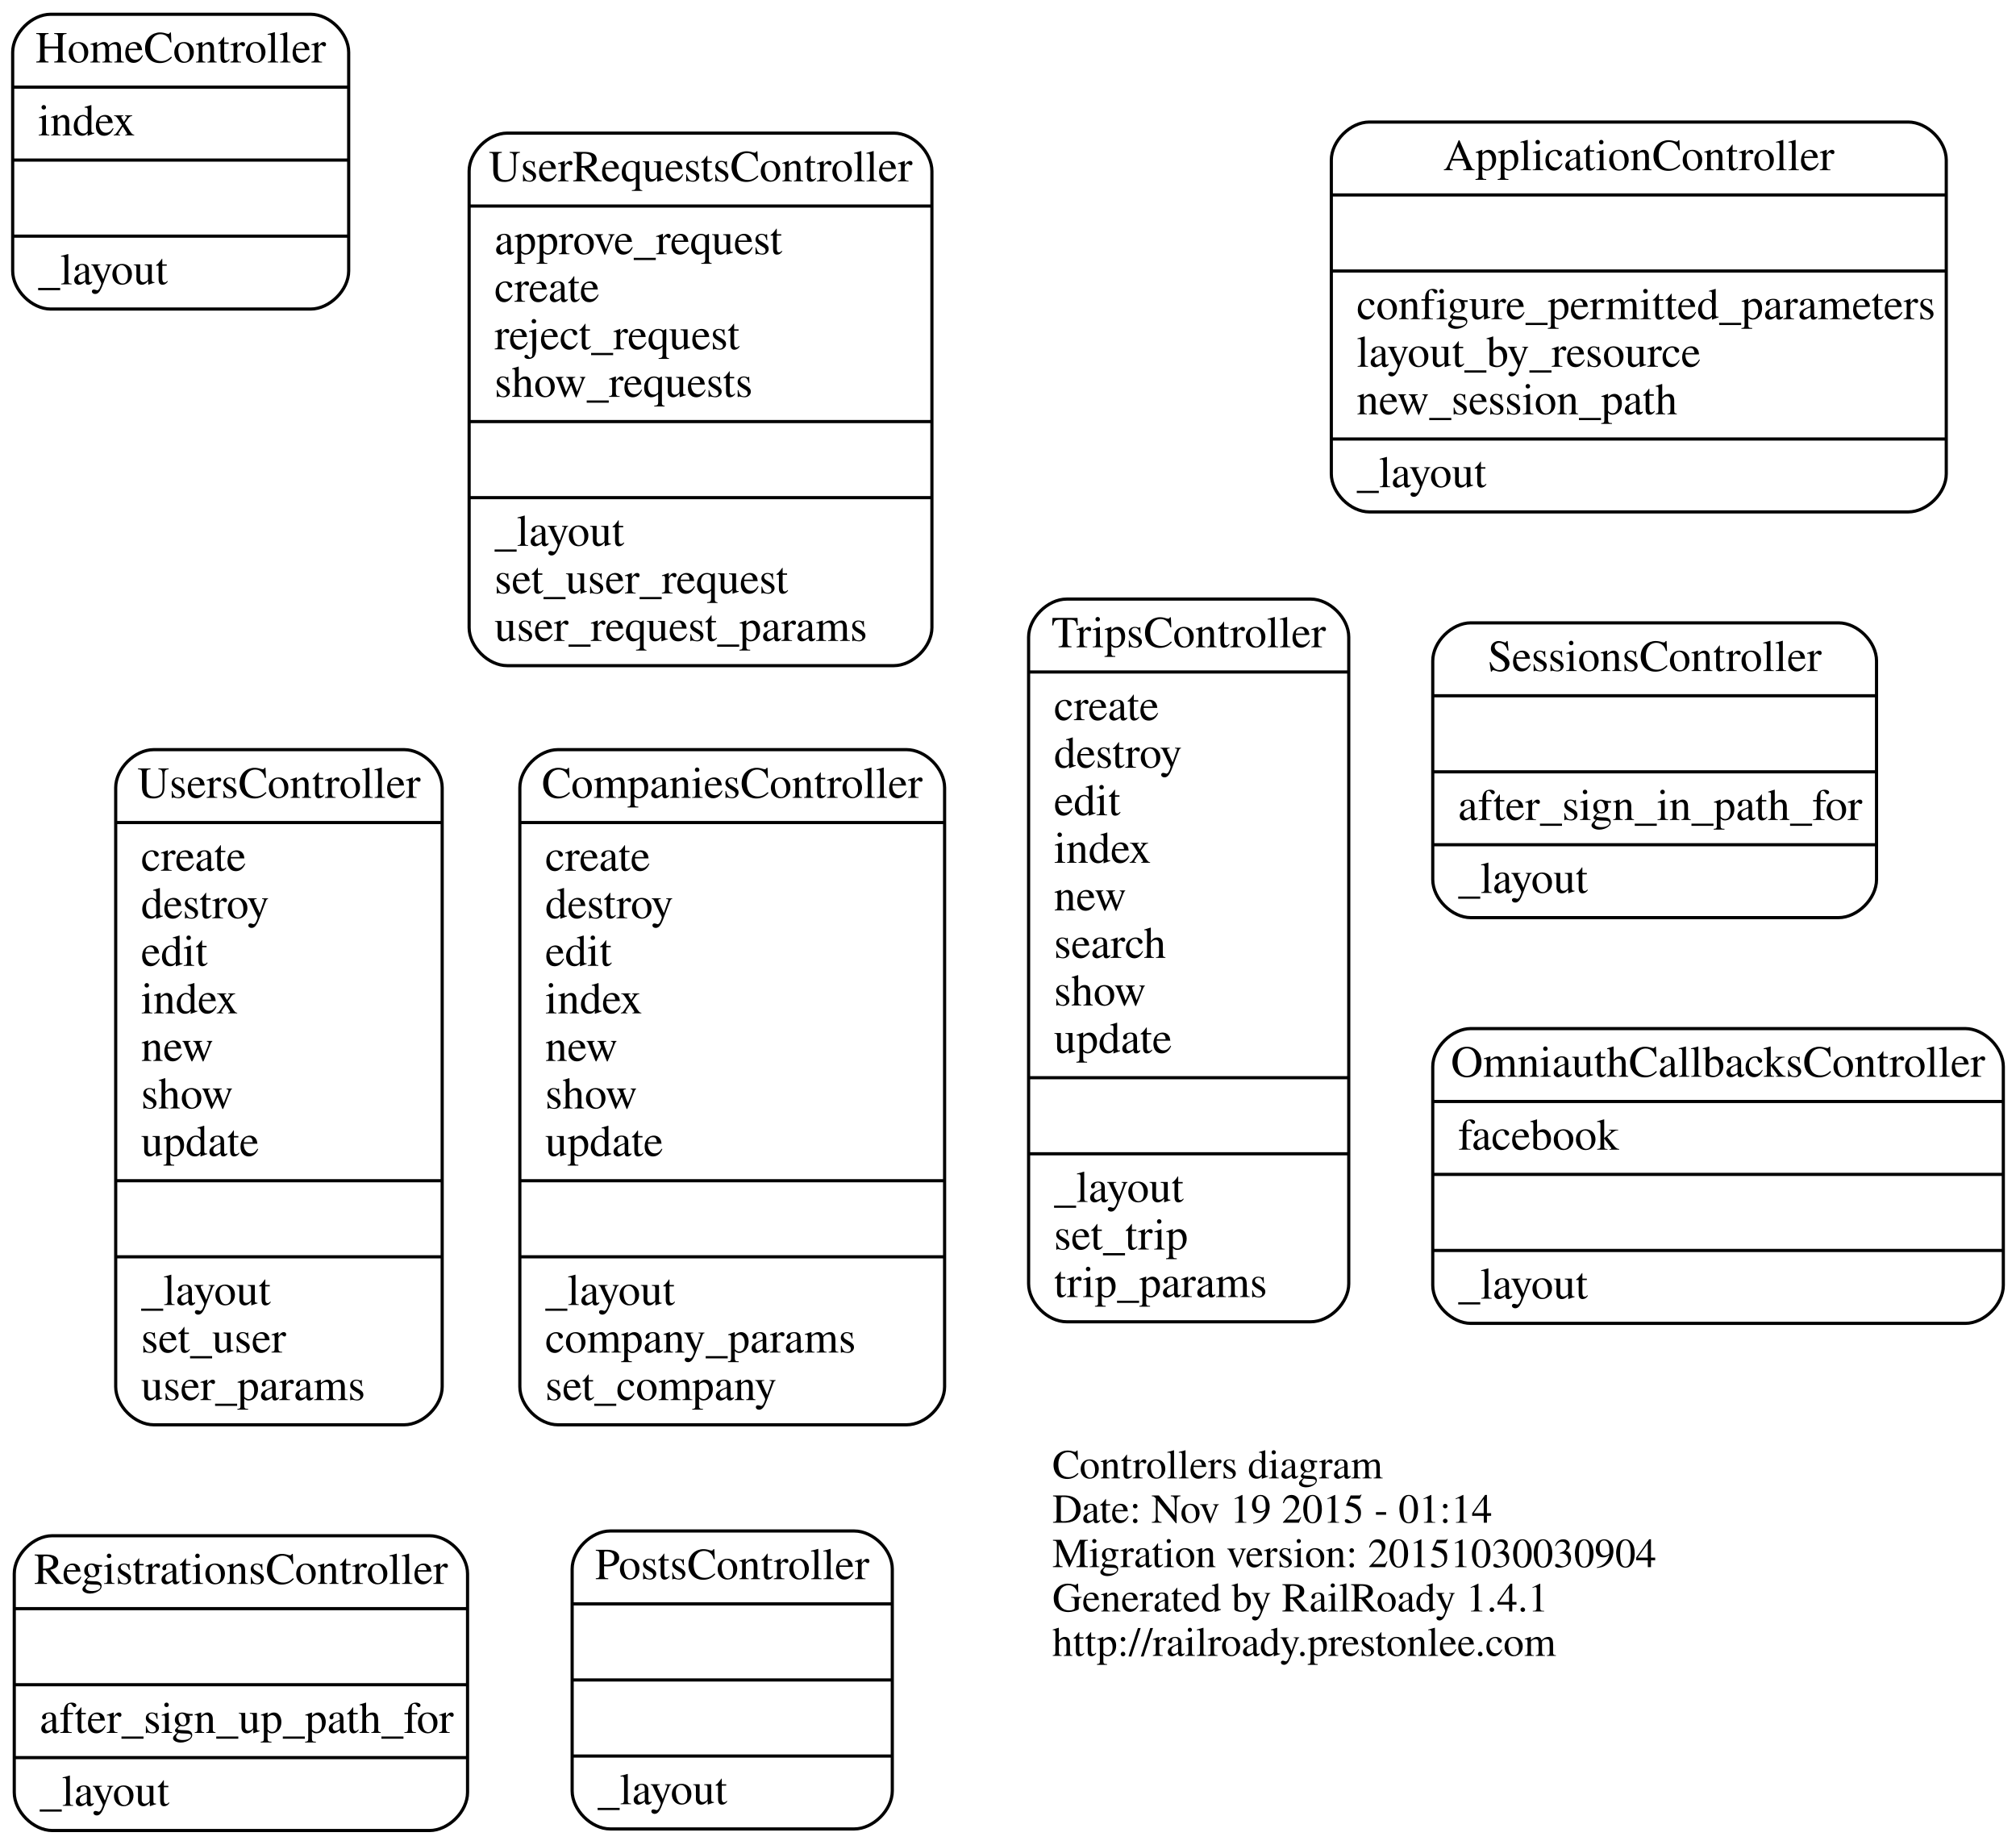
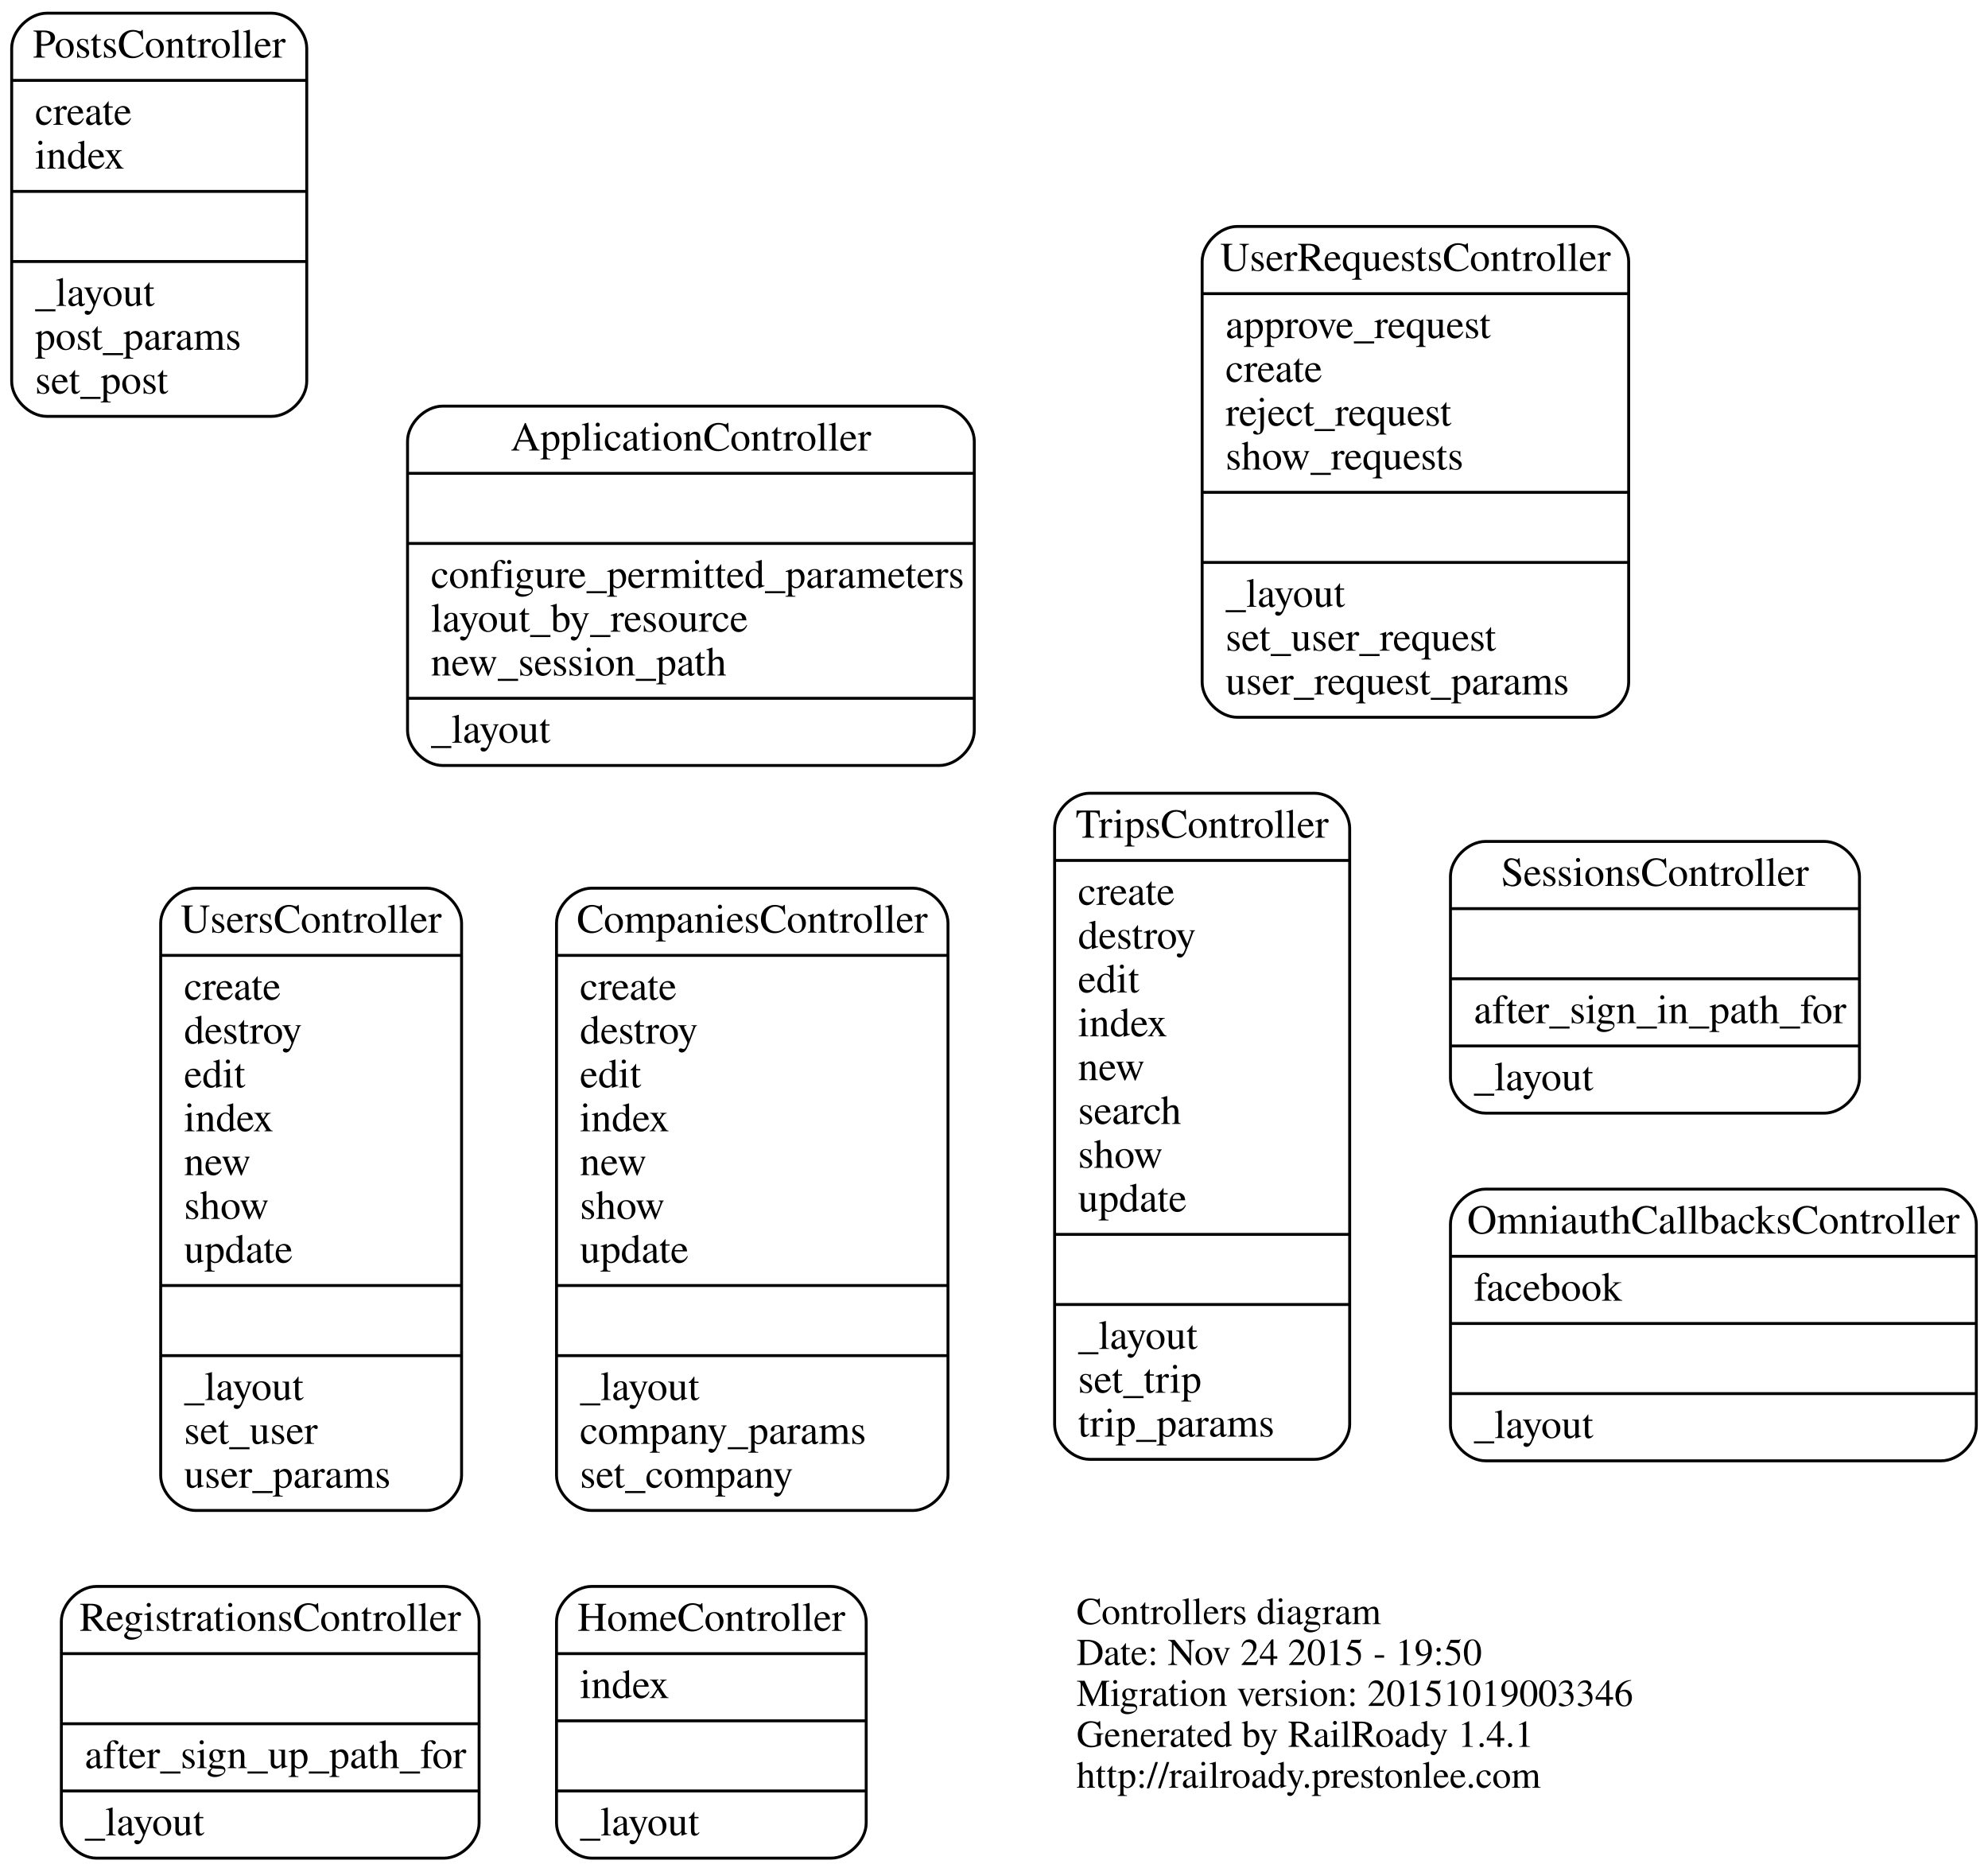
- <svg xmlns="http://www.w3.org/2000/svg" width="636pt" height="582pt" viewBox="0.00 0.00 636.00 582.00">
-   <g id="graph0" class="graph" transform="scale(1 1) rotate(0) translate(244 338)">
-     <polygon fill="none" stroke="none" points="-244,244 -244,-338 392,-338 392,244 -244,244" />
+ <svg xmlns="http://www.w3.org/2000/svg" width="681pt" height="641pt" viewBox="0.00 0.00 680.50 640.50">
+   <g id="graph0" class="graph" transform="scale(1 1) rotate(0) translate(258.5 398.5)">
+     <polygon fill="none" stroke="none" points="-258.5,242 -258.5,-398.5 422,-398.5 422,242 -258.5,242" />
    <g id="node1" class="node">
-       <text text-anchor="start" x="88" y="128.4" font-family="Times,serif" font-size="13.00">Controllers diagram</text>
-       <text text-anchor="start" x="88" y="142.4" font-family="Times,serif" font-size="13.00">Date: Nov 19 2015 - 01:14</text>
-       <text text-anchor="start" x="88" y="156.4" font-family="Times,serif" font-size="13.00">Migration version: 20151030030904</text>
-       <text text-anchor="start" x="88" y="170.4" font-family="Times,serif" font-size="13.00">Generated by RailRoady 1.4.1</text>
-       <text text-anchor="start" x="88" y="184.4" font-family="Times,serif" font-size="13.00">http://railroady.prestonlee.com</text>
+       <text text-anchor="start" x="110" y="157.4" font-family="Times,serif" font-size="13.00">Controllers diagram</text>
+       <text text-anchor="start" x="110" y="171.4" font-family="Times,serif" font-size="13.00">Date: Nov 24 2015 - 19:50</text>
+       <text text-anchor="start" x="110" y="185.4" font-family="Times,serif" font-size="13.00">Migration version: 20151019003346</text>
+       <text text-anchor="start" x="110" y="199.4" font-family="Times,serif" font-size="13.00">Generated by RailRoady 1.4.1</text>
+       <text text-anchor="start" x="110" y="213.4" font-family="Times,serif" font-size="13.00">http://railroady.prestonlee.com</text>
    </g>
    <g id="node2" class="node">
-       <path fill="none" stroke="black" d="M-228,-240.5C-228,-240.5 -146,-240.5 -146,-240.5 -140,-240.5 -134,-246.5 -134,-252.5 -134,-252.5 -134,-321.5 -134,-321.5 -134,-327.5 -140,-333.5 -146,-333.5 -146,-333.5 -228,-333.5 -228,-333.5 -234,-333.5 -240,-327.5 -240,-321.5 -240,-321.5 -240,-252.5 -240,-252.5 -240,-246.5 -234,-240.5 -228,-240.5" />
-       <text text-anchor="middle" x="-187" y="-318.3" font-family="Times,serif" font-size="14.00">HomeController</text>
-       <polyline fill="none" stroke="black" points="-240,-310.5 -134,-310.5 " />
-       <text text-anchor="start" x="-232" y="-295.3" font-family="Times,serif" font-size="14.00">index</text>
-       <polyline fill="none" stroke="black" points="-240,-287.5 -134,-287.5 " />
-       <polyline fill="none" stroke="black" points="-240,-263.5 -134,-263.5 " />
-       <text text-anchor="start" x="-232" y="-248.3" font-family="Times,serif" font-size="14.00">_layout</text>
+       <path fill="none" stroke="black" d="M-56,237.5C-56,237.5 26,237.5 26,237.5 32,237.5 38,231.5 38,225.5 38,225.5 38,156.5 38,156.5 38,150.5 32,144.5 26,144.5 26,144.5 -56,144.5 -56,144.5 -62,144.5 -68,150.5 -68,156.5 -68,156.5 -68,225.5 -68,225.5 -68,231.5 -62,237.5 -56,237.5" />
+       <text text-anchor="middle" x="-15" y="159.7" font-family="Times,serif" font-size="14.00">HomeController</text>
+       <polyline fill="none" stroke="black" points="-68,167.5 38,167.5 " />
+       <text text-anchor="start" x="-60" y="182.7" font-family="Times,serif" font-size="14.00">index</text>
+       <polyline fill="none" stroke="black" points="-68,190.5 38,190.5 " />
+       <polyline fill="none" stroke="black" points="-68,214.5 38,214.5 " />
+       <text text-anchor="start" x="-60" y="229.7" font-family="Times,serif" font-size="14.00">_layout</text>
    </g>
    <g id="node3" class="node">
-       <path fill="none" stroke="black" d="M220,79.5C220,79.5 376,79.5 376,79.5 382,79.5 388,73.5 388,67.5 388,67.5 388,-1.5 388,-1.5 388,-7.5 382,-13.5 376,-13.5 376,-13.5 220,-13.5 220,-13.5 214,-13.5 208,-7.5 208,-1.5 208,-1.5 208,67.5 208,67.5 208,73.5 214,79.5 220,79.5" />
-       <text text-anchor="middle" x="298" y="1.7" font-family="Times,serif" font-size="14.00">OmniauthCallbacksController</text>
-       <polyline fill="none" stroke="black" points="208,9.5 388,9.5 " />
-       <text text-anchor="start" x="216" y="24.7" font-family="Times,serif" font-size="14.00">facebook</text>
-       <polyline fill="none" stroke="black" points="208,32.5 388,32.5 " />
-       <polyline fill="none" stroke="black" points="208,56.5 388,56.5 " />
-       <text text-anchor="start" x="216" y="71.7" font-family="Times,serif" font-size="14.00">_layout</text>
+       <path fill="none" stroke="black" d="M250,101.5C250,101.5 406,101.5 406,101.5 412,101.5 418,95.5 418,89.5 418,89.5 418,20.5 418,20.5 418,14.5 412,8.5 406,8.5 406,8.5 250,8.5 250,8.5 244,8.5 238,14.5 238,20.5 238,20.5 238,89.5 238,89.5 238,95.5 244,101.5 250,101.5" />
+       <text text-anchor="middle" x="328" y="23.7" font-family="Times,serif" font-size="14.00">OmniauthCallbacksController</text>
+       <polyline fill="none" stroke="black" points="238,31.5 418,31.5 " />
+       <text text-anchor="start" x="246" y="46.7" font-family="Times,serif" font-size="14.00">facebook</text>
+       <polyline fill="none" stroke="black" points="238,54.5 418,54.5 " />
+       <polyline fill="none" stroke="black" points="238,78.5 418,78.5 " />
+       <text text-anchor="start" x="246" y="93.7" font-family="Times,serif" font-size="14.00">_layout</text>
    </g>
    <g id="node4" class="node">
-       <path fill="none" stroke="black" d="M220,-48.5C220,-48.5 336,-48.5 336,-48.5 342,-48.5 348,-54.5 348,-60.5 348,-60.5 348,-129.5 348,-129.5 348,-135.5 342,-141.5 336,-141.5 336,-141.5 220,-141.5 220,-141.5 214,-141.5 208,-135.5 208,-129.5 208,-129.5 208,-60.5 208,-60.5 208,-54.5 214,-48.5 220,-48.5" />
-       <text text-anchor="middle" x="278" y="-126.3" font-family="Times,serif" font-size="14.00">SessionsController</text>
-       <polyline fill="none" stroke="black" points="208,-118.5 348,-118.5 " />
-       <polyline fill="none" stroke="black" points="208,-94.5 348,-94.5 " />
-       <text text-anchor="start" x="216" y="-79.3" font-family="Times,serif" font-size="14.00">after_sign_in_path_for</text>
-       <polyline fill="none" stroke="black" points="208,-71.5 348,-71.5 " />
-       <text text-anchor="start" x="216" y="-56.3" font-family="Times,serif" font-size="14.00">_layout</text>
+       <path fill="none" stroke="black" d="M250,-17.5C250,-17.5 366,-17.5 366,-17.5 372,-17.5 378,-23.5 378,-29.5 378,-29.5 378,-98.5 378,-98.5 378,-104.5 372,-110.5 366,-110.5 366,-110.5 250,-110.5 250,-110.5 244,-110.5 238,-104.5 238,-98.5 238,-98.5 238,-29.5 238,-29.5 238,-23.5 244,-17.5 250,-17.5" />
+       <text text-anchor="middle" x="308" y="-95.3" font-family="Times,serif" font-size="14.00">SessionsController</text>
+       <polyline fill="none" stroke="black" points="238,-87.5 378,-87.5 " />
+       <polyline fill="none" stroke="black" points="238,-63.5 378,-63.5 " />
+       <text text-anchor="start" x="246" y="-48.3" font-family="Times,serif" font-size="14.00">after_sign_in_path_for</text>
+       <polyline fill="none" stroke="black" points="238,-40.5 378,-40.5 " />
+       <text text-anchor="start" x="246" y="-25.3" font-family="Times,serif" font-size="14.00">_layout</text>
    </g>
    <g id="node5" class="node">
-       <path fill="none" stroke="black" d="M92.5,79C92.5,79 169.5,79 169.5,79 175.5,79 181.5,73 181.5,67 181.5,67 181.5,-137 181.5,-137 181.5,-143 175.5,-149 169.5,-149 169.5,-149 92.5,-149 92.5,-149 86.5,-149 80.5,-143 80.5,-137 80.5,-137 80.5,67 80.5,67 80.5,73 86.5,79 92.5,79" />
-       <text text-anchor="middle" x="131" y="-133.8" font-family="Times,serif" font-size="14.00">TripsController</text>
-       <polyline fill="none" stroke="black" points="80.5,-126 181.5,-126 " />
-       <text text-anchor="start" x="88.5" y="-110.8" font-family="Times,serif" font-size="14.00">create</text>
-       <text text-anchor="start" x="88.5" y="-95.8" font-family="Times,serif" font-size="14.00">destroy</text>
-       <text text-anchor="start" x="88.5" y="-80.8" font-family="Times,serif" font-size="14.00">edit</text>
-       <text text-anchor="start" x="88.5" y="-65.8" font-family="Times,serif" font-size="14.00">index</text>
-       <text text-anchor="start" x="88.5" y="-50.8" font-family="Times,serif" font-size="14.00">new</text>
-       <text text-anchor="start" x="88.5" y="-35.8" font-family="Times,serif" font-size="14.00">search</text>
-       <text text-anchor="start" x="88.5" y="-20.8" font-family="Times,serif" font-size="14.00">show</text>
-       <text text-anchor="start" x="88.5" y="-5.8" font-family="Times,serif" font-size="14.00">update</text>
-       <polyline fill="none" stroke="black" points="80.5,2 181.5,2 " />
-       <polyline fill="none" stroke="black" points="80.5,26 181.5,26 " />
-       <text text-anchor="start" x="88.5" y="41.2" font-family="Times,serif" font-size="14.00">_layout</text>
-       <text text-anchor="start" x="88.5" y="56.2" font-family="Times,serif" font-size="14.00">set_trip</text>
-       <text text-anchor="start" x="88.5" y="71.2" font-family="Times,serif" font-size="14.00">trip_params</text>
+       <path fill="none" stroke="black" d="M114.5,101C114.5,101 191.5,101 191.5,101 197.5,101 203.5,95 203.5,89 203.5,89 203.5,-115 203.5,-115 203.5,-121 197.5,-127 191.5,-127 191.5,-127 114.5,-127 114.5,-127 108.5,-127 102.5,-121 102.5,-115 102.5,-115 102.5,89 102.5,89 102.5,95 108.5,101 114.5,101" />
+       <text text-anchor="middle" x="153" y="-111.8" font-family="Times,serif" font-size="14.00">TripsController</text>
+       <polyline fill="none" stroke="black" points="102.5,-104 203.5,-104 " />
+       <text text-anchor="start" x="110.5" y="-88.8" font-family="Times,serif" font-size="14.00">create</text>
+       <text text-anchor="start" x="110.5" y="-73.8" font-family="Times,serif" font-size="14.00">destroy</text>
+       <text text-anchor="start" x="110.5" y="-58.8" font-family="Times,serif" font-size="14.00">edit</text>
+       <text text-anchor="start" x="110.5" y="-43.8" font-family="Times,serif" font-size="14.00">index</text>
+       <text text-anchor="start" x="110.5" y="-28.8" font-family="Times,serif" font-size="14.00">new</text>
+       <text text-anchor="start" x="110.5" y="-13.8" font-family="Times,serif" font-size="14.00">search</text>
+       <text text-anchor="start" x="110.5" y="1.2" font-family="Times,serif" font-size="14.00">show</text>
+       <text text-anchor="start" x="110.5" y="16.2" font-family="Times,serif" font-size="14.00">update</text>
+       <polyline fill="none" stroke="black" points="102.5,24 203.5,24 " />
+       <polyline fill="none" stroke="black" points="102.5,48 203.5,48 " />
+       <text text-anchor="start" x="110.5" y="63.2" font-family="Times,serif" font-size="14.00">_layout</text>
+       <text text-anchor="start" x="110.5" y="78.2" font-family="Times,serif" font-size="14.00">set_trip</text>
+       <text text-anchor="start" x="110.5" y="93.2" font-family="Times,serif" font-size="14.00">trip_params</text>
    </g>
    <g id="node6" class="node">
-       <path fill="none" stroke="black" d="M-84,-128C-84,-128 38,-128 38,-128 44,-128 50,-134 50,-140 50,-140 50,-284 50,-284 50,-290 44,-296 38,-296 38,-296 -84,-296 -84,-296 -90,-296 -96,-290 -96,-284 -96,-284 -96,-140 -96,-140 -96,-134 -90,-128 -84,-128" />
-       <text text-anchor="middle" x="-23" y="-280.8" font-family="Times,serif" font-size="14.00">UserRequestsController</text>
-       <polyline fill="none" stroke="black" points="-96,-273 50,-273 " />
-       <text text-anchor="start" x="-88" y="-257.8" font-family="Times,serif" font-size="14.00">approve_request</text>
-       <text text-anchor="start" x="-88" y="-242.8" font-family="Times,serif" font-size="14.00">create</text>
-       <text text-anchor="start" x="-88" y="-227.8" font-family="Times,serif" font-size="14.00">reject_request</text>
-       <text text-anchor="start" x="-88" y="-212.8" font-family="Times,serif" font-size="14.00">show_requests</text>
-       <polyline fill="none" stroke="black" points="-96,-205 50,-205 " />
-       <polyline fill="none" stroke="black" points="-96,-181 50,-181 " />
-       <text text-anchor="start" x="-88" y="-165.8" font-family="Times,serif" font-size="14.00">_layout</text>
-       <text text-anchor="start" x="-88" y="-150.8" font-family="Times,serif" font-size="14.00">set_user_request</text>
-       <text text-anchor="start" x="-88" y="-135.8" font-family="Times,serif" font-size="14.00">user_request_params</text>
+       <path fill="none" stroke="black" d="M165,-153C165,-153 287,-153 287,-153 293,-153 299,-159 299,-165 299,-165 299,-309 299,-309 299,-315 293,-321 287,-321 287,-321 165,-321 165,-321 159,-321 153,-315 153,-309 153,-309 153,-165 153,-165 153,-159 159,-153 165,-153" />
+       <text text-anchor="middle" x="226" y="-305.8" font-family="Times,serif" font-size="14.00">UserRequestsController</text>
+       <polyline fill="none" stroke="black" points="153,-298 299,-298 " />
+       <text text-anchor="start" x="161" y="-282.8" font-family="Times,serif" font-size="14.00">approve_request</text>
+       <text text-anchor="start" x="161" y="-267.8" font-family="Times,serif" font-size="14.00">create</text>
+       <text text-anchor="start" x="161" y="-252.8" font-family="Times,serif" font-size="14.00">reject_request</text>
+       <text text-anchor="start" x="161" y="-237.8" font-family="Times,serif" font-size="14.00">show_requests</text>
+       <polyline fill="none" stroke="black" points="153,-230 299,-230 " />
+       <polyline fill="none" stroke="black" points="153,-206 299,-206 " />
+       <text text-anchor="start" x="161" y="-190.8" font-family="Times,serif" font-size="14.00">_layout</text>
+       <text text-anchor="start" x="161" y="-175.8" font-family="Times,serif" font-size="14.00">set_user_request</text>
+       <text text-anchor="start" x="161" y="-160.8" font-family="Times,serif" font-size="14.00">user_request_params</text>
    </g>
    <g id="node7" class="node">
-       <path fill="none" stroke="black" d="M188,-176.5C188,-176.5 358,-176.5 358,-176.5 364,-176.5 370,-182.5 370,-188.5 370,-188.5 370,-287.5 370,-287.5 370,-293.5 364,-299.5 358,-299.5 358,-299.5 188,-299.5 188,-299.5 182,-299.5 176,-293.5 176,-287.5 176,-287.5 176,-188.5 176,-188.5 176,-182.5 182,-176.5 188,-176.5" />
-       <text text-anchor="middle" x="273" y="-284.3" font-family="Times,serif" font-size="14.00">ApplicationController</text>
-       <polyline fill="none" stroke="black" points="176,-276.5 370,-276.5 " />
-       <polyline fill="none" stroke="black" points="176,-252.5 370,-252.5 " />
-       <text text-anchor="start" x="184" y="-237.3" font-family="Times,serif" font-size="14.00">configure_permitted_parameters</text>
-       <text text-anchor="start" x="184" y="-222.3" font-family="Times,serif" font-size="14.00">layout_by_resource</text>
-       <text text-anchor="start" x="184" y="-207.3" font-family="Times,serif" font-size="14.00">new_session_path</text>
-       <polyline fill="none" stroke="black" points="176,-199.5 370,-199.5 " />
-       <text text-anchor="start" x="184" y="-184.3" font-family="Times,serif" font-size="14.00">_layout</text>
+       <path fill="none" stroke="black" d="M-107,-136.5C-107,-136.5 63,-136.5 63,-136.5 69,-136.5 75,-142.5 75,-148.5 75,-148.5 75,-247.5 75,-247.5 75,-253.5 69,-259.5 63,-259.5 63,-259.5 -107,-259.5 -107,-259.5 -113,-259.5 -119,-253.5 -119,-247.5 -119,-247.5 -119,-148.5 -119,-148.5 -119,-142.5 -113,-136.5 -107,-136.5" />
+       <text text-anchor="middle" x="-22" y="-244.3" font-family="Times,serif" font-size="14.00">ApplicationController</text>
+       <polyline fill="none" stroke="black" points="-119,-236.5 75,-236.5 " />
+       <polyline fill="none" stroke="black" points="-119,-212.5 75,-212.5 " />
+       <text text-anchor="start" x="-111" y="-197.3" font-family="Times,serif" font-size="14.00">configure_permitted_parameters</text>
+       <text text-anchor="start" x="-111" y="-182.3" font-family="Times,serif" font-size="14.00">layout_by_resource</text>
+       <text text-anchor="start" x="-111" y="-167.3" font-family="Times,serif" font-size="14.00">new_session_path</text>
+       <polyline fill="none" stroke="black" points="-119,-159.5 75,-159.5 " />
+       <text text-anchor="start" x="-111" y="-144.3" font-family="Times,serif" font-size="14.00">_layout</text>
    </g>
    <g id="node8" class="node">
-       <path fill="none" stroke="black" d="M-227.5,239.5C-227.5,239.5 -108.5,239.5 -108.5,239.5 -102.5,239.5 -96.5,233.5 -96.5,227.5 -96.5,227.5 -96.5,158.5 -96.5,158.5 -96.5,152.5 -102.5,146.5 -108.5,146.5 -108.5,146.5 -227.5,146.5 -227.5,146.5 -233.5,146.5 -239.5,152.5 -239.5,158.5 -239.5,158.5 -239.5,227.5 -239.5,227.5 -239.5,233.5 -233.5,239.5 -227.5,239.5" />
-       <text text-anchor="middle" x="-168" y="161.7" font-family="Times,serif" font-size="14.00">RegistrationsController</text>
-       <polyline fill="none" stroke="black" points="-239.5,169.5 -96.5,169.5 " />
-       <polyline fill="none" stroke="black" points="-239.5,193.5 -96.5,193.5 " />
-       <text text-anchor="start" x="-231.5" y="208.7" font-family="Times,serif" font-size="14.00">after_sign_up_path_for</text>
-       <polyline fill="none" stroke="black" points="-239.5,216.5 -96.5,216.5 " />
-       <text text-anchor="start" x="-231.5" y="231.7" font-family="Times,serif" font-size="14.00">_layout</text>
+       <path fill="none" stroke="black" d="M-225.5,237.5C-225.5,237.5 -106.5,237.5 -106.5,237.5 -100.5,237.5 -94.5,231.5 -94.5,225.5 -94.5,225.5 -94.5,156.5 -94.5,156.5 -94.5,150.5 -100.5,144.5 -106.5,144.5 -106.5,144.5 -225.5,144.5 -225.5,144.5 -231.5,144.5 -237.5,150.5 -237.5,156.5 -237.5,156.5 -237.5,225.5 -237.5,225.5 -237.5,231.5 -231.5,237.5 -225.5,237.5" />
+       <text text-anchor="middle" x="-166" y="159.7" font-family="Times,serif" font-size="14.00">RegistrationsController</text>
+       <polyline fill="none" stroke="black" points="-237.5,167.5 -94.5,167.5 " />
+       <polyline fill="none" stroke="black" points="-237.5,191.5 -94.5,191.5 " />
+       <text text-anchor="start" x="-229.5" y="206.7" font-family="Times,serif" font-size="14.00">after_sign_up_path_for</text>
+       <polyline fill="none" stroke="black" points="-237.5,214.5 -94.5,214.5 " />
+       <text text-anchor="start" x="-229.5" y="229.7" font-family="Times,serif" font-size="14.00">_layout</text>
    </g>
    <g id="node9" class="node">
-       <path fill="none" stroke="black" d="M-68,111.5C-68,111.5 42,111.5 42,111.5 48,111.5 54,105.5 54,99.5 54,99.5 54,-89.5 54,-89.5 54,-95.5 48,-101.5 42,-101.5 42,-101.5 -68,-101.5 -68,-101.5 -74,-101.5 -80,-95.5 -80,-89.5 -80,-89.5 -80,99.5 -80,99.5 -80,105.5 -74,111.5 -68,111.5" />
-       <text text-anchor="middle" x="-13" y="-86.3" font-family="Times,serif" font-size="14.00">CompaniesController</text>
-       <polyline fill="none" stroke="black" points="-80,-78.5 54,-78.5 " />
-       <text text-anchor="start" x="-72" y="-63.3" font-family="Times,serif" font-size="14.00">create</text>
-       <text text-anchor="start" x="-72" y="-48.3" font-family="Times,serif" font-size="14.00">destroy</text>
-       <text text-anchor="start" x="-72" y="-33.3" font-family="Times,serif" font-size="14.00">edit</text>
-       <text text-anchor="start" x="-72" y="-18.3" font-family="Times,serif" font-size="14.00">index</text>
-       <text text-anchor="start" x="-72" y="-3.3" font-family="Times,serif" font-size="14.00">new</text>
-       <text text-anchor="start" x="-72" y="11.7" font-family="Times,serif" font-size="14.00">show</text>
-       <text text-anchor="start" x="-72" y="26.7" font-family="Times,serif" font-size="14.00">update</text>
-       <polyline fill="none" stroke="black" points="-80,34.5 54,34.5 " />
-       <polyline fill="none" stroke="black" points="-80,58.5 54,58.5 " />
-       <text text-anchor="start" x="-72" y="73.7" font-family="Times,serif" font-size="14.00">_layout</text>
-       <text text-anchor="start" x="-72" y="88.7" font-family="Times,serif" font-size="14.00">company_params</text>
-       <text text-anchor="start" x="-72" y="103.7" font-family="Times,serif" font-size="14.00">set_company</text>
+       <path fill="none" stroke="black" d="M-56,118.5C-56,118.5 54,118.5 54,118.5 60,118.5 66,112.5 66,106.5 66,106.5 66,-82.5 66,-82.5 66,-88.5 60,-94.5 54,-94.5 54,-94.5 -56,-94.5 -56,-94.5 -62,-94.5 -68,-88.5 -68,-82.5 -68,-82.5 -68,106.5 -68,106.5 -68,112.5 -62,118.5 -56,118.5" />
+       <text text-anchor="middle" x="-1" y="-79.3" font-family="Times,serif" font-size="14.00">CompaniesController</text>
+       <polyline fill="none" stroke="black" points="-68,-71.5 66,-71.5 " />
+       <text text-anchor="start" x="-60" y="-56.3" font-family="Times,serif" font-size="14.00">create</text>
+       <text text-anchor="start" x="-60" y="-41.3" font-family="Times,serif" font-size="14.00">destroy</text>
+       <text text-anchor="start" x="-60" y="-26.3" font-family="Times,serif" font-size="14.00">edit</text>
+       <text text-anchor="start" x="-60" y="-11.3" font-family="Times,serif" font-size="14.00">index</text>
+       <text text-anchor="start" x="-60" y="3.7" font-family="Times,serif" font-size="14.00">new</text>
+       <text text-anchor="start" x="-60" y="18.7" font-family="Times,serif" font-size="14.00">show</text>
+       <text text-anchor="start" x="-60" y="33.7" font-family="Times,serif" font-size="14.00">update</text>
+       <polyline fill="none" stroke="black" points="-68,41.5 66,41.5 " />
+       <polyline fill="none" stroke="black" points="-68,65.5 66,65.5 " />
+       <text text-anchor="start" x="-60" y="80.7" font-family="Times,serif" font-size="14.00">_layout</text>
+       <text text-anchor="start" x="-60" y="95.7" font-family="Times,serif" font-size="14.00">company_params</text>
+       <text text-anchor="start" x="-60" y="110.7" font-family="Times,serif" font-size="14.00">set_company</text>
    </g>
    <g id="node10" class="node">
-       <path fill="none" stroke="black" d="M-51.5,239C-51.5,239 25.5,239 25.5,239 31.5,239 37.5,233 37.5,227 37.5,227 37.5,157 37.5,157 37.5,151 31.5,145 25.5,145 25.5,145 -51.5,145 -51.5,145 -57.5,145 -63.5,151 -63.5,157 -63.5,157 -63.5,227 -63.5,227 -63.5,233 -57.5,239 -51.5,239" />
-       <text text-anchor="middle" x="-13" y="160.2" font-family="Times,serif" font-size="14.00">PostsController</text>
-       <polyline fill="none" stroke="black" points="-63.5,168 37.5,168 " />
-       <polyline fill="none" stroke="black" points="-63.5,192 37.5,192 " />
-       <polyline fill="none" stroke="black" points="-63.5,216 37.5,216 " />
-       <text text-anchor="start" x="-55.5" y="231.2" font-family="Times,serif" font-size="14.00">_layout</text>
+       <path fill="none" stroke="black" d="M-242.5,-256C-242.5,-256 -165.5,-256 -165.5,-256 -159.5,-256 -153.5,-262 -153.5,-268 -153.5,-268 -153.5,-382 -153.5,-382 -153.5,-388 -159.5,-394 -165.5,-394 -165.5,-394 -242.5,-394 -242.5,-394 -248.5,-394 -254.5,-388 -254.5,-382 -254.5,-382 -254.5,-268 -254.5,-268 -254.5,-262 -248.5,-256 -242.5,-256" />
+       <text text-anchor="middle" x="-204" y="-378.8" font-family="Times,serif" font-size="14.00">PostsController</text>
+       <polyline fill="none" stroke="black" points="-254.5,-371 -153.5,-371 " />
+       <text text-anchor="start" x="-246.5" y="-355.8" font-family="Times,serif" font-size="14.00">create</text>
+       <text text-anchor="start" x="-246.5" y="-340.8" font-family="Times,serif" font-size="14.00">index</text>
+       <polyline fill="none" stroke="black" points="-254.5,-333 -153.5,-333 " />
+       <polyline fill="none" stroke="black" points="-254.5,-309 -153.5,-309 " />
+       <text text-anchor="start" x="-246.5" y="-293.8" font-family="Times,serif" font-size="14.00">_layout</text>
+       <text text-anchor="start" x="-246.5" y="-278.8" font-family="Times,serif" font-size="14.00">post_params</text>
+       <text text-anchor="start" x="-246.5" y="-263.8" font-family="Times,serif" font-size="14.00">set_post</text>
    </g>
    <g id="node11" class="node">
-       <path fill="none" stroke="black" d="M-195.5,111.5C-195.5,111.5 -116.5,111.5 -116.5,111.5 -110.5,111.5 -104.5,105.5 -104.5,99.5 -104.5,99.5 -104.5,-89.5 -104.5,-89.5 -104.5,-95.5 -110.5,-101.5 -116.5,-101.5 -116.5,-101.5 -195.5,-101.5 -195.5,-101.5 -201.5,-101.5 -207.5,-95.5 -207.5,-89.5 -207.5,-89.5 -207.5,99.5 -207.5,99.5 -207.5,105.5 -201.5,111.5 -195.5,111.5" />
-       <text text-anchor="middle" x="-156" y="-86.3" font-family="Times,serif" font-size="14.00">UsersController</text>
-       <polyline fill="none" stroke="black" points="-207.5,-78.5 -104.5,-78.5 " />
-       <text text-anchor="start" x="-199.5" y="-63.3" font-family="Times,serif" font-size="14.00">create</text>
-       <text text-anchor="start" x="-199.5" y="-48.3" font-family="Times,serif" font-size="14.00">destroy</text>
-       <text text-anchor="start" x="-199.5" y="-33.3" font-family="Times,serif" font-size="14.00">edit</text>
-       <text text-anchor="start" x="-199.5" y="-18.3" font-family="Times,serif" font-size="14.00">index</text>
-       <text text-anchor="start" x="-199.5" y="-3.3" font-family="Times,serif" font-size="14.00">new</text>
-       <text text-anchor="start" x="-199.5" y="11.7" font-family="Times,serif" font-size="14.00">show</text>
-       <text text-anchor="start" x="-199.5" y="26.7" font-family="Times,serif" font-size="14.00">update</text>
-       <polyline fill="none" stroke="black" points="-207.5,34.5 -104.5,34.5 " />
-       <polyline fill="none" stroke="black" points="-207.5,58.5 -104.5,58.5 " />
-       <text text-anchor="start" x="-199.5" y="73.7" font-family="Times,serif" font-size="14.00">_layout</text>
-       <text text-anchor="start" x="-199.5" y="88.7" font-family="Times,serif" font-size="14.00">set_user</text>
-       <text text-anchor="start" x="-199.5" y="103.7" font-family="Times,serif" font-size="14.00">user_params</text>
+       <path fill="none" stroke="black" d="M-191.5,118.5C-191.5,118.5 -112.5,118.5 -112.5,118.5 -106.5,118.5 -100.5,112.5 -100.5,106.5 -100.5,106.5 -100.5,-82.5 -100.5,-82.5 -100.5,-88.5 -106.5,-94.5 -112.5,-94.5 -112.5,-94.5 -191.5,-94.5 -191.5,-94.5 -197.5,-94.5 -203.5,-88.5 -203.5,-82.5 -203.5,-82.5 -203.5,106.5 -203.5,106.5 -203.5,112.5 -197.5,118.5 -191.5,118.5" />
+       <text text-anchor="middle" x="-152" y="-79.3" font-family="Times,serif" font-size="14.00">UsersController</text>
+       <polyline fill="none" stroke="black" points="-203.5,-71.5 -100.5,-71.5 " />
+       <text text-anchor="start" x="-195.5" y="-56.3" font-family="Times,serif" font-size="14.00">create</text>
+       <text text-anchor="start" x="-195.5" y="-41.3" font-family="Times,serif" font-size="14.00">destroy</text>
+       <text text-anchor="start" x="-195.5" y="-26.3" font-family="Times,serif" font-size="14.00">edit</text>
+       <text text-anchor="start" x="-195.5" y="-11.3" font-family="Times,serif" font-size="14.00">index</text>
+       <text text-anchor="start" x="-195.5" y="3.7" font-family="Times,serif" font-size="14.00">new</text>
+       <text text-anchor="start" x="-195.5" y="18.7" font-family="Times,serif" font-size="14.00">show</text>
+       <text text-anchor="start" x="-195.5" y="33.7" font-family="Times,serif" font-size="14.00">update</text>
+       <polyline fill="none" stroke="black" points="-203.5,41.5 -100.5,41.5 " />
+       <polyline fill="none" stroke="black" points="-203.5,65.5 -100.5,65.5 " />
+       <text text-anchor="start" x="-195.5" y="80.7" font-family="Times,serif" font-size="14.00">_layout</text>
+       <text text-anchor="start" x="-195.5" y="95.7" font-family="Times,serif" font-size="14.00">set_user</text>
+       <text text-anchor="start" x="-195.5" y="110.7" font-family="Times,serif" font-size="14.00">user_params</text>
    </g>
  </g>
</svg>
